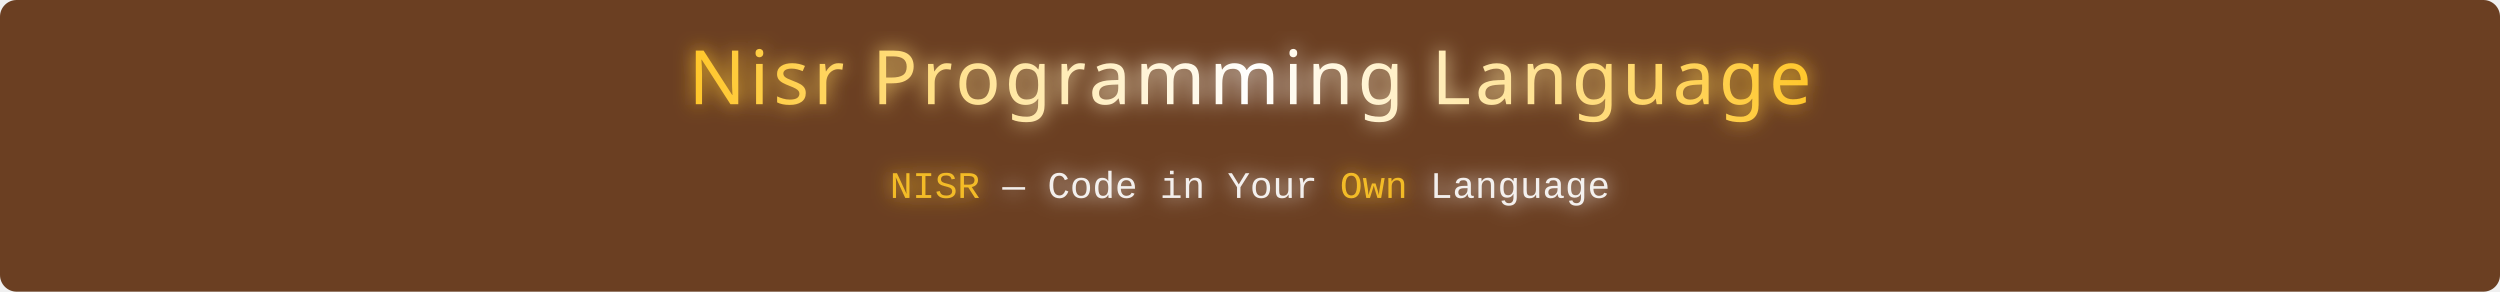
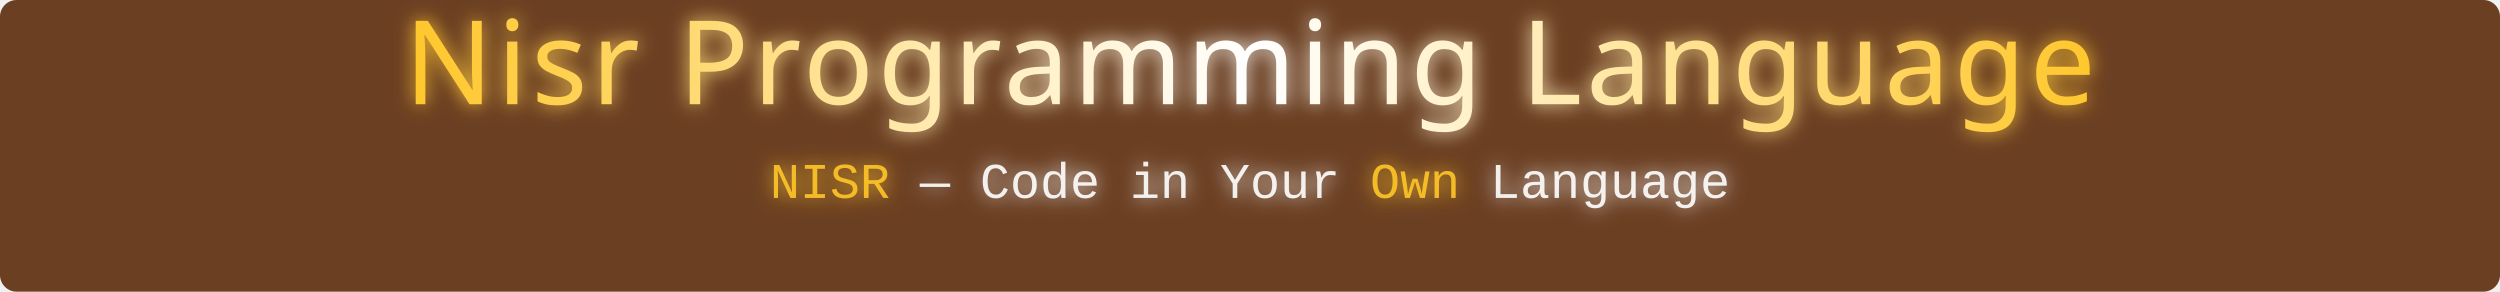
<svg xmlns="http://www.w3.org/2000/svg" width="100%" height="140" viewBox="0 0 1200 140">
  <defs>
    <linearGradient id="g1" x1="0" x2="1">
      <stop offset="0%" stop-color="#FFC72C">
        <animate attributeName="stop-color" values="#FFC72C;#FFFFFF;#FFC72C" dur="5s" repeatCount="indefinite" />
      </stop>
      <stop offset="50%" stop-color="#FFFFFF">
        <animate attributeName="stop-color" values="#FFFFFF;#FFC72C;#FFFFFF" dur="5s" repeatCount="indefinite" />
      </stop>
      <stop offset="100%" stop-color="#FFC72C">
        <animate attributeName="stop-color" values="#FFC72C;#FFFFFF;#FFC72C" dur="5s" repeatCount="indefinite" />
      </stop>
    </linearGradient>
    <filter id="glow">
      <feGaussianBlur stdDeviation="4.5" result="blur" />
      <feMerge>
        <feMergeNode in="blur" />
        <feMergeNode in="SourceGraphic" />
      </feMerge>
    </filter>
  </defs>
  <rect width="1200" height="140" rx="8" fill="#6B3F22" />
  <g filter="url(#glow)">
-     <text x="50%" y="50" font-size="36" text-anchor="middle" font-family="Orbitron, sans-serif" fill="url(#g1)" letter-spacing="2">
+     <text x="50%" y="50" font-size="56" text-anchor="middle" font-family="Orbitron, sans-serif" fill="url(#g1)" letter-spacing="2">
      Nisr Programming Language
    </text>
-     <text x="50%" y="95" font-size="18" text-anchor="middle" fill="#FFFFFF" font-family="Courier New, monospace" opacity="0.9">
+     <text x="50%" y="95" font-size="24" text-anchor="middle" fill="#FFFFFF" font-family="Courier New, monospace" opacity="0.9">
      <tspan fill="#FFC72C">NISR</tspan> — Code in Your <tspan fill="#FFC72C">Own</tspan> Language
    </text>
    <line x1="300" x2="900" y1="105" y2="105" stroke="url(#g1)" stroke-width="2">
      <animate attributeName="x1" values="300;320;300" dur="2.8s" repeatCount="indefinite" />
      <animate attributeName="x2" values="900;880;900" dur="2.8s" repeatCount="indefinite" />
    </line>
  </g>
</svg>
